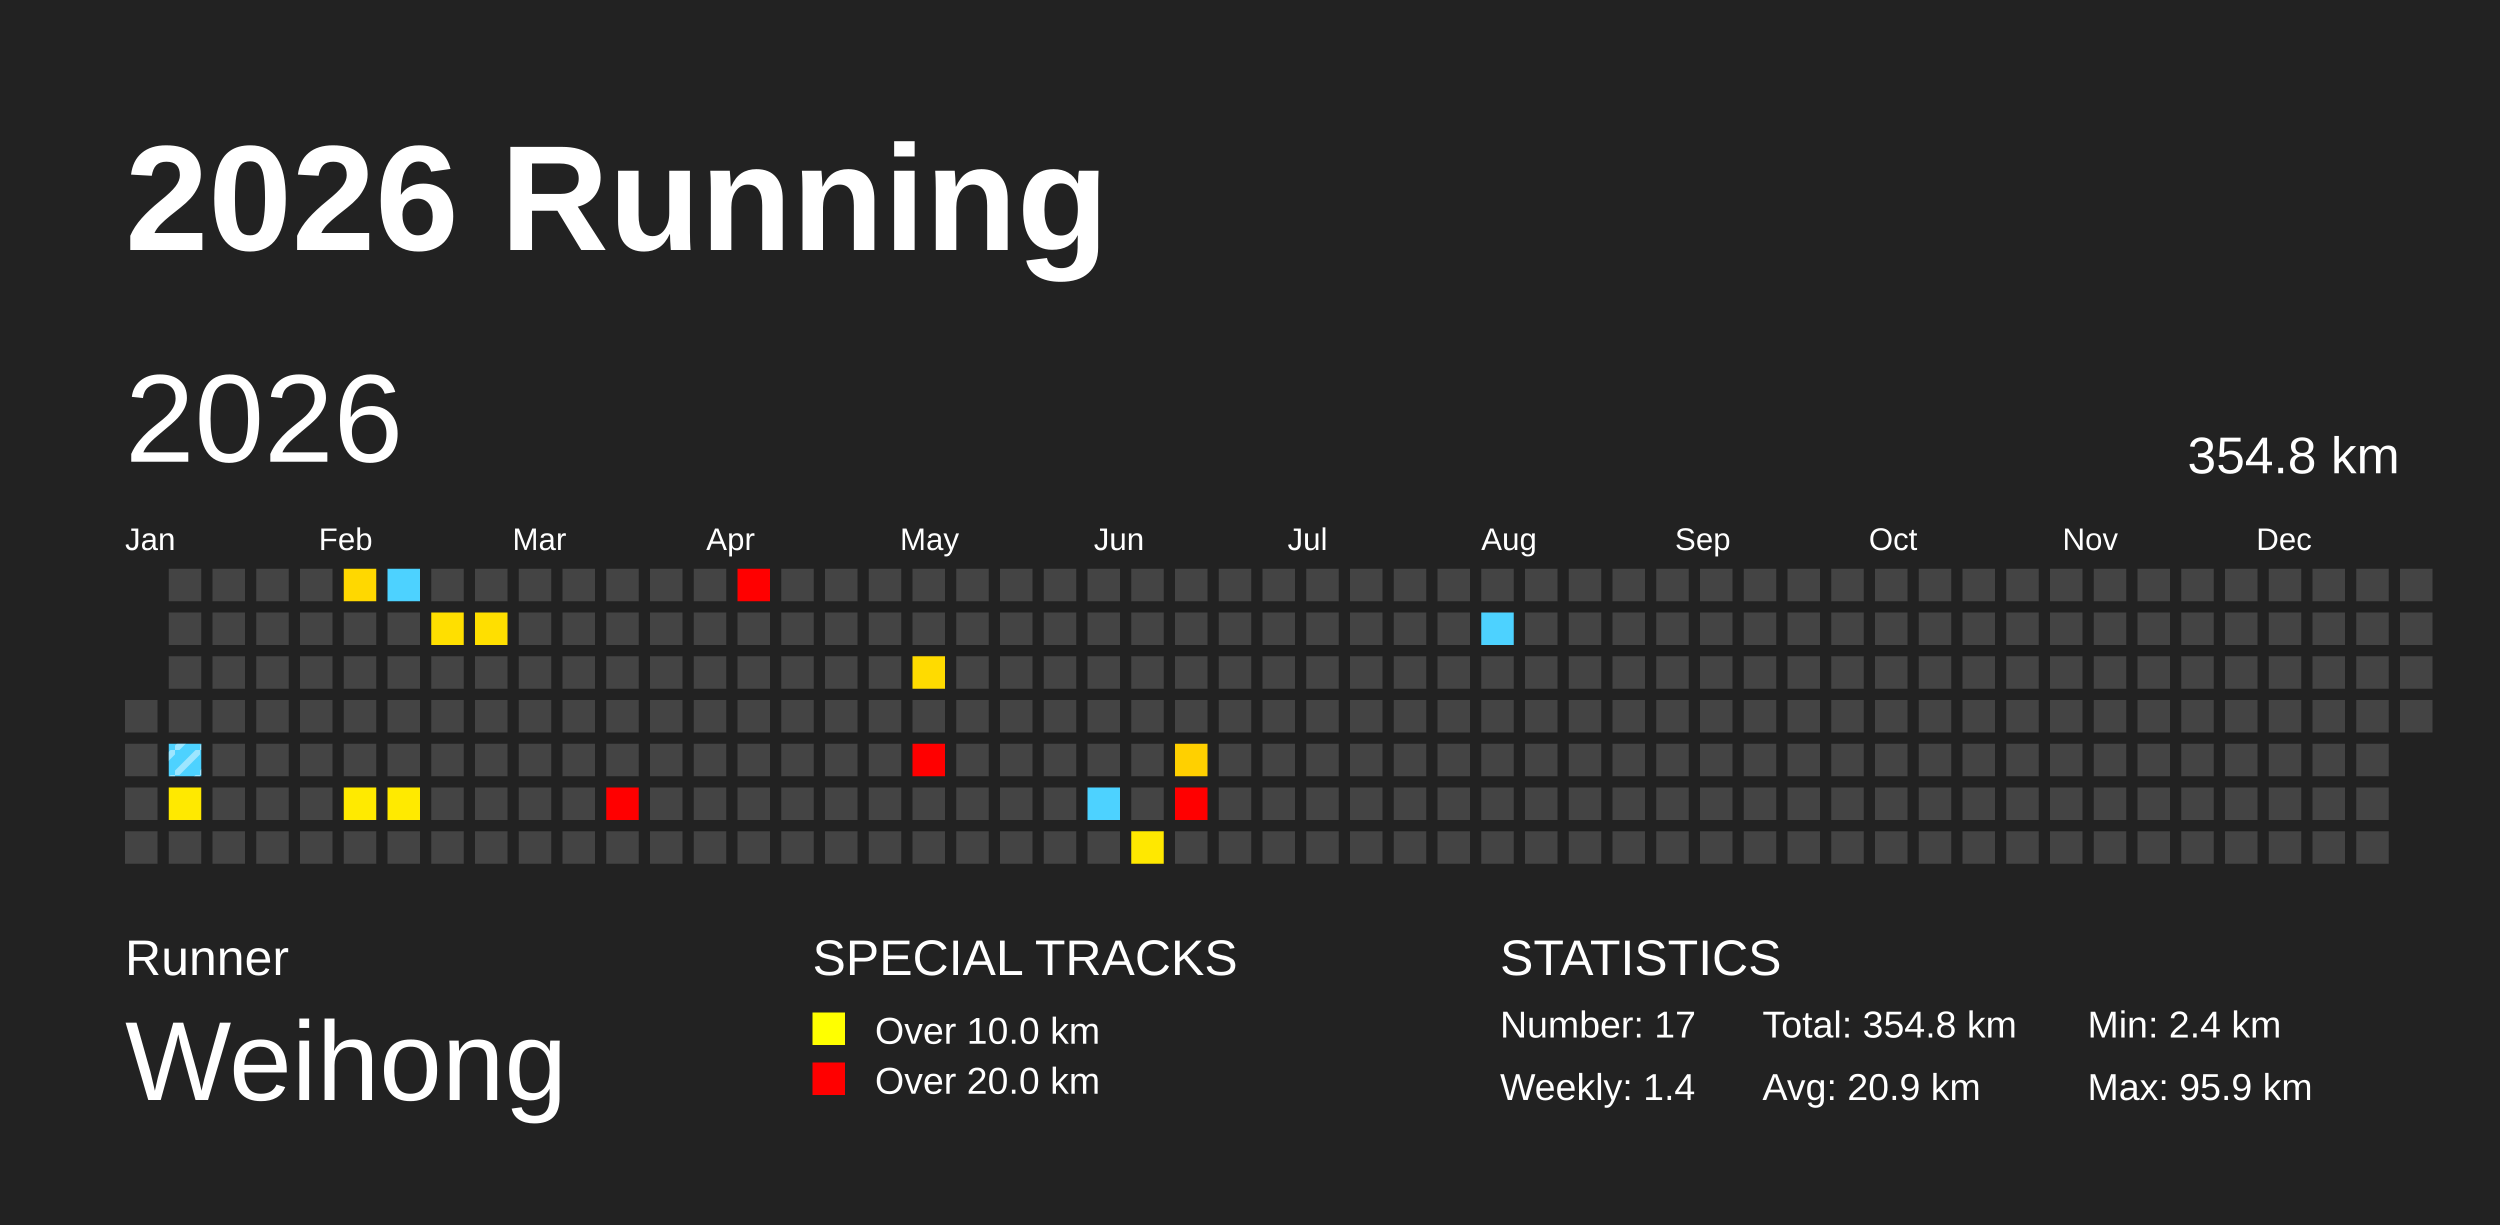
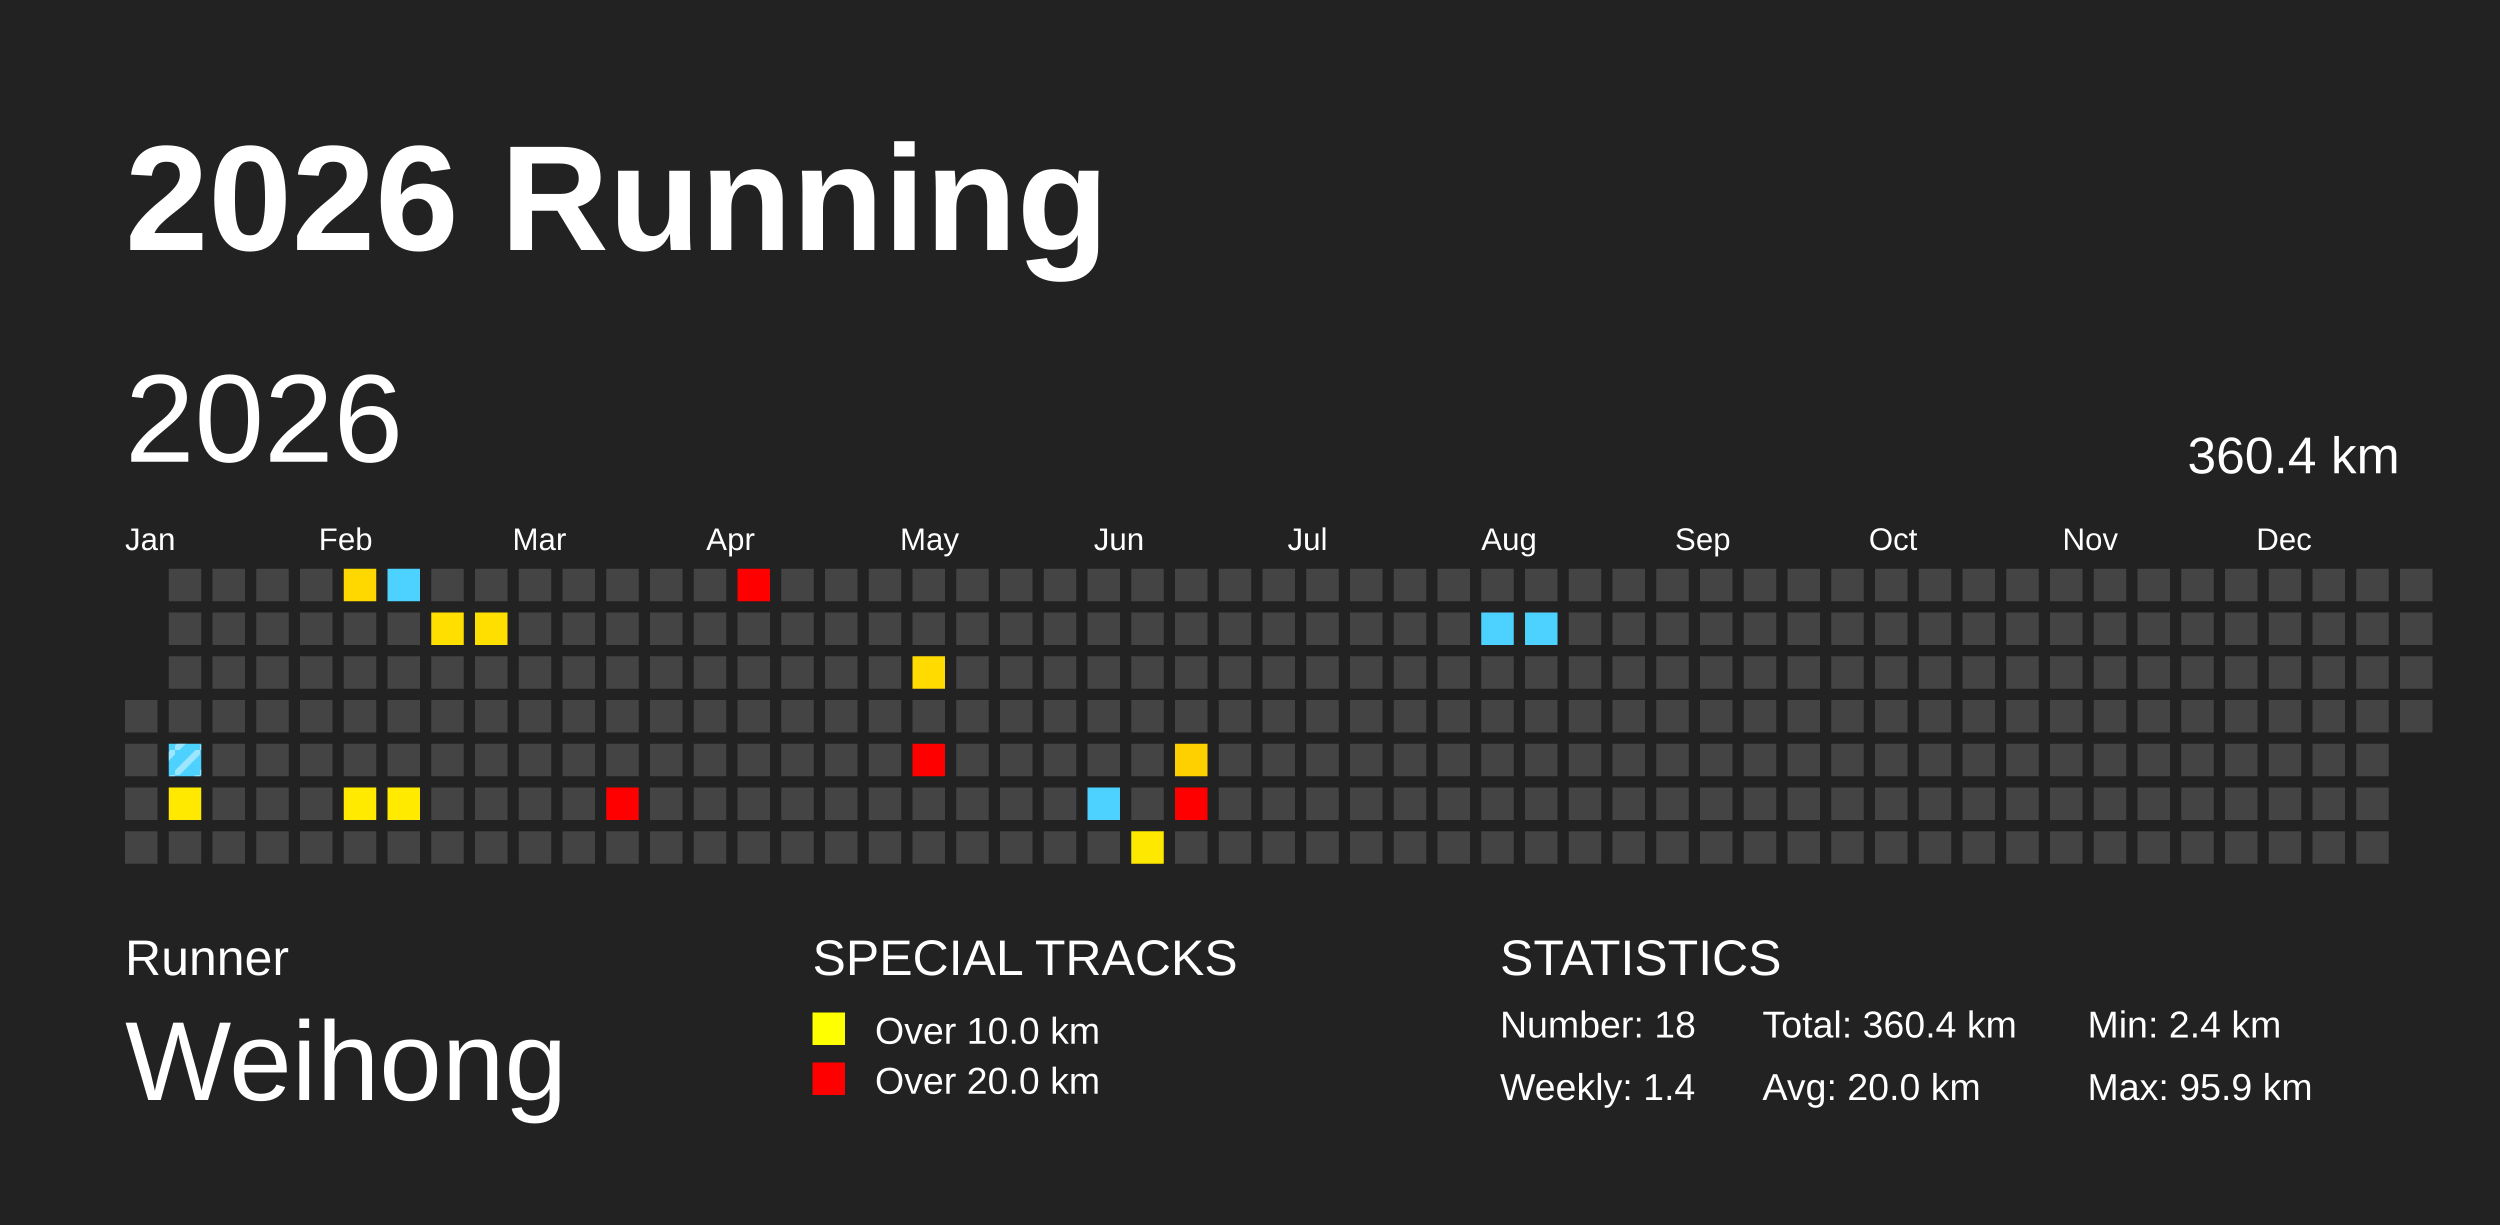
<svg xmlns="http://www.w3.org/2000/svg" baseProfile="full" height="98mm" version="1.1" viewBox="0,0,200,98" width="200mm">
  <defs>
    <pattern height="2" id="indoor-stripe" patternUnits="userSpaceOnUse" width="2">
      <line stroke="white" stroke-opacity="0.45" stroke-width="0.5" x1="0" x2="2" y1="2" y2="0" />
    </pattern>
  </defs>
  <rect fill="#222222" height="98" width="200" x="0" y="0" />
  <text fill="#FFFFFF" style="font-size:12px; font-family:Arial; font-weight:bold;" x="10" y="20">2026 Running</text>
  <text fill="#FFFFFF" style="font-size:4px; font-family:Arial" x="10" y="78">Runner</text>
  <text fill="#FFFFFF" style="font-size:9px; font-family:Arial" x="10" y="88">Weihong</text>
  <text fill="#FFFFFF" style="font-size:4px; font-family:Arial" x="65" y="78">SPECIAL TRACKS</text>
  <rect fill="yellow" height="2.6" width="2.6" x="65" y="81" />
  <text fill="#FFFFFF" style="font-size:3px; font-family:Arial" x="70" y="83.5">Over 10.0 km</text>
  <rect fill="red" height="2.6" width="2.6" x="65" y="85" />
  <text fill="#FFFFFF" style="font-size:3px; font-family:Arial" x="70" y="87.5">Over 20.0 km</text>
  <text fill="#FFFFFF" style="font-size:4px; font-family:Arial" x="120" y="78">STATISTICS</text>
-   <text fill="#FFFFFF" style="font-size:3px; font-family:Arial" x="120" y="83">Number: 17</text>
+   <text fill="#FFFFFF" style="font-size:3px; font-family:Arial" x="120" y="83">Number: 18</text>
  <text fill="#FFFFFF" style="font-size:3px; font-family:Arial" x="120" y="88">Weekly: 1.4</text>
-   <text fill="#FFFFFF" style="font-size:3px; font-family:Arial" x="141" y="83">Total: 354.8 km</text>
-   <text fill="#FFFFFF" style="font-size:3px; font-family:Arial" x="141" y="88">Avg: 20.9 km</text>
+   <text fill="#FFFFFF" style="font-size:3px; font-family:Arial" x="141" y="83">Total: 360.4 km</text>
+   <text fill="#FFFFFF" style="font-size:3px; font-family:Arial" x="141" y="88">Avg: 20.0 km</text>
  <text fill="#FFFFFF" style="font-size:3px; font-family:Arial" x="167" y="83">Min: 2.4 km</text>
  <text fill="#FFFFFF" style="font-size:3px; font-family:Arial" x="167" y="88">Max: 95.9 km</text>
  <text dominant-baseline="hanging" fill="#FFFFFF" style="font-size:10.0px; font-family:Arial;" x="10" y="30">2026</text>
-   <text dominant-baseline="hanging" fill="#FFFFFF" style="font-size:4.125px; font-family:Arial;" x="175" y="35">354.8 km</text>
+   <text dominant-baseline="hanging" fill="#FFFFFF" style="font-size:4.125px; font-family:Arial;" x="175" y="35">360.4 km</text>
  <text fill="#FFFFFF" style="font-size:2.5px; font-family:Arial" x="10.0" y="44">Jan</text>
  <text fill="#FFFFFF" style="font-size:2.5px; font-family:Arial" x="25.5" y="44">Feb</text>
  <text fill="#FFFFFF" style="font-size:2.5px; font-family:Arial" x="41.0" y="44">Mar</text>
  <text fill="#FFFFFF" style="font-size:2.5px; font-family:Arial" x="56.5" y="44">Apr</text>
  <text fill="#FFFFFF" style="font-size:2.5px; font-family:Arial" x="72.0" y="44">May</text>
  <text fill="#FFFFFF" style="font-size:2.5px; font-family:Arial" x="87.5" y="44">Jun</text>
  <text fill="#FFFFFF" style="font-size:2.5px; font-family:Arial" x="103.0" y="44">Jul</text>
  <text fill="#FFFFFF" style="font-size:2.5px; font-family:Arial" x="118.5" y="44">Aug</text>
  <text fill="#FFFFFF" style="font-size:2.5px; font-family:Arial" x="134.0" y="44">Sep</text>
  <text fill="#FFFFFF" style="font-size:2.5px; font-family:Arial" x="149.5" y="44">Oct</text>
  <text fill="#FFFFFF" style="font-size:2.5px; font-family:Arial" x="165.0" y="44">Nov</text>
  <text fill="#FFFFFF" style="font-size:2.5px; font-family:Arial" x="180.5" y="44">Dec</text>
  <rect fill="#444444" height="2.6" width="2.6" x="10.0" y="56.0" />
  <rect fill="#444444" height="2.6" width="2.6" x="10.0" y="59.5" />
  <rect fill="#444444" height="2.6" width="2.6" x="10.0" y="63.0" />
  <rect fill="#444444" height="2.6" width="2.6" x="10.0" y="66.5" />
  <rect fill="#444444" height="2.6" width="2.6" x="13.5" y="45.5" />
  <rect fill="#444444" height="2.6" width="2.6" x="13.5" y="49.0" />
  <rect fill="#444444" height="2.6" width="2.6" x="13.5" y="52.5" />
  <rect fill="#444444" height="2.6" width="2.6" x="13.5" y="56.0" />
  <rect fill="#4dd2ff" height="2.6" width="2.6" x="13.5" y="59.5" />
  <rect fill="url(#indoor-stripe)" height="2.6" style="pointer-events: none;" width="2.6" x="13.5" y="59.5" />
  <rect fill="#ffe900" height="2.6" width="2.6" x="13.5" y="63.0" />
  <rect fill="#444444" height="2.6" width="2.6" x="13.5" y="66.5" />
  <rect fill="#444444" height="2.6" width="2.6" x="17.0" y="45.5" />
  <rect fill="#444444" height="2.6" width="2.6" x="17.0" y="49.0" />
  <rect fill="#444444" height="2.6" width="2.6" x="17.0" y="52.5" />
  <rect fill="#444444" height="2.6" width="2.6" x="17.0" y="56.0" />
  <rect fill="#444444" height="2.6" width="2.6" x="17.0" y="59.5" />
  <rect fill="#444444" height="2.6" width="2.6" x="17.0" y="63.0" />
  <rect fill="#444444" height="2.6" width="2.6" x="17.0" y="66.5" />
  <rect fill="#444444" height="2.6" width="2.6" x="20.5" y="45.5" />
  <rect fill="#444444" height="2.6" width="2.6" x="20.5" y="49.0" />
  <rect fill="#444444" height="2.6" width="2.6" x="20.5" y="52.5" />
  <rect fill="#444444" height="2.6" width="2.6" x="20.5" y="56.0" />
  <rect fill="#444444" height="2.6" width="2.6" x="20.5" y="59.5" />
  <rect fill="#444444" height="2.6" width="2.6" x="20.5" y="63.0" />
  <rect fill="#444444" height="2.6" width="2.6" x="20.5" y="66.5" />
  <rect fill="#444444" height="2.6" width="2.6" x="24.0" y="45.5" />
  <rect fill="#444444" height="2.6" width="2.6" x="24.0" y="49.0" />
  <rect fill="#444444" height="2.6" width="2.6" x="24.0" y="52.5" />
  <rect fill="#444444" height="2.6" width="2.6" x="24.0" y="56.0" />
  <rect fill="#444444" height="2.6" width="2.6" x="24.0" y="59.5" />
  <rect fill="#444444" height="2.6" width="2.6" x="24.0" y="63.0" />
  <rect fill="#444444" height="2.6" width="2.6" x="24.0" y="66.5" />
  <rect fill="#ffd800" height="2.6" width="2.6" x="27.5" y="45.5" />
  <rect fill="#444444" height="2.6" width="2.6" x="27.5" y="49.0" />
  <rect fill="#444444" height="2.6" width="2.6" x="27.5" y="52.5" />
  <rect fill="#444444" height="2.6" width="2.6" x="27.5" y="56.0" />
  <rect fill="#444444" height="2.6" width="2.6" x="27.5" y="59.5" />
  <rect fill="#ffea00" height="2.6" width="2.6" x="27.5" y="63.0" />
  <rect fill="#444444" height="2.6" width="2.6" x="27.5" y="66.5" />
  <rect fill="#4dd2ff" height="2.6" width="2.6" x="31.0" y="45.5" />
  <rect fill="#444444" height="2.6" width="2.6" x="31.0" y="49.0" />
  <rect fill="#444444" height="2.6" width="2.6" x="31.0" y="52.5" />
  <rect fill="#444444" height="2.6" width="2.6" x="31.0" y="56.0" />
  <rect fill="#444444" height="2.6" width="2.6" x="31.0" y="59.5" />
  <rect fill="#ffea00" height="2.6" width="2.6" x="31.0" y="63.0" />
  <rect fill="#444444" height="2.6" width="2.6" x="31.0" y="66.5" />
  <rect fill="#444444" height="2.6" width="2.6" x="34.5" y="45.5" />
  <rect fill="#ffdf00" height="2.6" width="2.6" x="34.5" y="49.0" />
  <rect fill="#444444" height="2.6" width="2.6" x="34.5" y="52.5" />
  <rect fill="#444444" height="2.6" width="2.6" x="34.5" y="56.0" />
  <rect fill="#444444" height="2.6" width="2.6" x="34.5" y="59.5" />
  <rect fill="#444444" height="2.6" width="2.6" x="34.5" y="63.0" />
  <rect fill="#444444" height="2.6" width="2.6" x="34.5" y="66.5" />
  <rect fill="#444444" height="2.6" width="2.6" x="38.0" y="45.5" />
  <rect fill="#ffdf00" height="2.6" width="2.6" x="38.0" y="49.0" />
  <rect fill="#444444" height="2.6" width="2.6" x="38.0" y="52.5" />
  <rect fill="#444444" height="2.6" width="2.6" x="38.0" y="56.0" />
  <rect fill="#444444" height="2.6" width="2.6" x="38.0" y="59.5" />
  <rect fill="#444444" height="2.6" width="2.6" x="38.0" y="63.0" />
  <rect fill="#444444" height="2.6" width="2.6" x="38.0" y="66.5" />
  <rect fill="#444444" height="2.6" width="2.6" x="41.5" y="45.5" />
  <rect fill="#444444" height="2.6" width="2.6" x="41.5" y="49.0" />
  <rect fill="#444444" height="2.6" width="2.6" x="41.5" y="52.5" />
  <rect fill="#444444" height="2.6" width="2.6" x="41.5" y="56.0" />
  <rect fill="#444444" height="2.6" width="2.6" x="41.5" y="59.5" />
  <rect fill="#444444" height="2.6" width="2.6" x="41.5" y="63.0" />
  <rect fill="#444444" height="2.6" width="2.6" x="41.5" y="66.5" />
  <rect fill="#444444" height="2.6" width="2.6" x="45.0" y="45.5" />
  <rect fill="#444444" height="2.6" width="2.6" x="45.0" y="49.0" />
  <rect fill="#444444" height="2.6" width="2.6" x="45.0" y="52.5" />
  <rect fill="#444444" height="2.6" width="2.6" x="45.0" y="56.0" />
  <rect fill="#444444" height="2.6" width="2.6" x="45.0" y="59.5" />
  <rect fill="#444444" height="2.6" width="2.6" x="45.0" y="63.0" />
  <rect fill="#444444" height="2.6" width="2.6" x="45.0" y="66.5" />
  <rect fill="#444444" height="2.6" width="2.6" x="48.5" y="45.5" />
  <rect fill="#444444" height="2.6" width="2.6" x="48.5" y="49.0" />
  <rect fill="#444444" height="2.6" width="2.6" x="48.5" y="52.5" />
  <rect fill="#444444" height="2.6" width="2.6" x="48.5" y="56.0" />
  <rect fill="#444444" height="2.6" width="2.6" x="48.5" y="59.5" />
  <rect fill="red" height="2.6" width="2.6" x="48.5" y="63.0" />
  <rect fill="#444444" height="2.6" width="2.6" x="48.5" y="66.5" />
  <rect fill="#444444" height="2.6" width="2.6" x="52.0" y="45.5" />
  <rect fill="#444444" height="2.6" width="2.6" x="52.0" y="49.0" />
  <rect fill="#444444" height="2.6" width="2.6" x="52.0" y="52.5" />
  <rect fill="#444444" height="2.6" width="2.6" x="52.0" y="56.0" />
  <rect fill="#444444" height="2.6" width="2.6" x="52.0" y="59.5" />
  <rect fill="#444444" height="2.6" width="2.6" x="52.0" y="63.0" />
  <rect fill="#444444" height="2.6" width="2.6" x="52.0" y="66.5" />
  <rect fill="#444444" height="2.6" width="2.6" x="55.5" y="45.5" />
  <rect fill="#444444" height="2.6" width="2.6" x="55.5" y="49.0" />
  <rect fill="#444444" height="2.6" width="2.6" x="55.5" y="52.5" />
  <rect fill="#444444" height="2.6" width="2.6" x="55.5" y="56.0" />
  <rect fill="#444444" height="2.6" width="2.6" x="55.5" y="59.5" />
  <rect fill="#444444" height="2.6" width="2.6" x="55.5" y="63.0" />
  <rect fill="#444444" height="2.6" width="2.6" x="55.5" y="66.5" />
  <rect fill="red" height="2.6" width="2.6" x="59.0" y="45.5" />
  <rect fill="#444444" height="2.6" width="2.6" x="59.0" y="49.0" />
  <rect fill="#444444" height="2.6" width="2.6" x="59.0" y="52.5" />
  <rect fill="#444444" height="2.6" width="2.6" x="59.0" y="56.0" />
  <rect fill="#444444" height="2.6" width="2.6" x="59.0" y="59.5" />
  <rect fill="#444444" height="2.6" width="2.6" x="59.0" y="63.0" />
  <rect fill="#444444" height="2.6" width="2.6" x="59.0" y="66.5" />
  <rect fill="#444444" height="2.6" width="2.6" x="62.5" y="45.5" />
  <rect fill="#444444" height="2.6" width="2.6" x="62.5" y="49.0" />
  <rect fill="#444444" height="2.6" width="2.6" x="62.5" y="52.5" />
  <rect fill="#444444" height="2.6" width="2.6" x="62.5" y="56.0" />
  <rect fill="#444444" height="2.6" width="2.6" x="62.5" y="59.5" />
  <rect fill="#444444" height="2.6" width="2.6" x="62.5" y="63.0" />
  <rect fill="#444444" height="2.6" width="2.6" x="62.5" y="66.5" />
  <rect fill="#444444" height="2.6" width="2.6" x="66.0" y="45.5" />
  <rect fill="#444444" height="2.6" width="2.6" x="66.0" y="49.0" />
  <rect fill="#444444" height="2.6" width="2.6" x="66.0" y="52.5" />
  <rect fill="#444444" height="2.6" width="2.6" x="66.0" y="56.0" />
  <rect fill="#444444" height="2.6" width="2.6" x="66.0" y="59.5" />
  <rect fill="#444444" height="2.6" width="2.6" x="66.0" y="63.0" />
  <rect fill="#444444" height="2.6" width="2.6" x="66.0" y="66.5" />
  <rect fill="#444444" height="2.6" width="2.6" x="69.5" y="45.5" />
  <rect fill="#444444" height="2.6" width="2.6" x="69.5" y="49.0" />
  <rect fill="#444444" height="2.6" width="2.6" x="69.5" y="52.5" />
  <rect fill="#444444" height="2.6" width="2.6" x="69.5" y="56.0" />
  <rect fill="#444444" height="2.6" width="2.6" x="69.5" y="59.5" />
  <rect fill="#444444" height="2.6" width="2.6" x="69.5" y="63.0" />
  <rect fill="#444444" height="2.6" width="2.6" x="69.5" y="66.5" />
  <rect fill="#444444" height="2.6" width="2.6" x="73.0" y="45.5" />
  <rect fill="#444444" height="2.6" width="2.6" x="73.0" y="49.0" />
  <rect fill="#ffdb00" height="2.6" width="2.6" x="73.0" y="52.5" />
  <rect fill="#444444" height="2.6" width="2.6" x="73.0" y="56.0" />
  <rect fill="red" height="2.6" width="2.6" x="73.0" y="59.5" />
  <rect fill="#444444" height="2.6" width="2.6" x="73.0" y="63.0" />
  <rect fill="#444444" height="2.6" width="2.6" x="73.0" y="66.5" />
  <rect fill="#444444" height="2.6" width="2.6" x="76.5" y="45.5" />
  <rect fill="#444444" height="2.6" width="2.6" x="76.5" y="49.0" />
  <rect fill="#444444" height="2.6" width="2.6" x="76.5" y="52.5" />
  <rect fill="#444444" height="2.6" width="2.6" x="76.5" y="56.0" />
  <rect fill="#444444" height="2.6" width="2.6" x="76.5" y="59.5" />
  <rect fill="#444444" height="2.6" width="2.6" x="76.5" y="63.0" />
  <rect fill="#444444" height="2.6" width="2.6" x="76.5" y="66.5" />
  <rect fill="#444444" height="2.6" width="2.6" x="80.0" y="45.5" />
  <rect fill="#444444" height="2.6" width="2.6" x="80.0" y="49.0" />
  <rect fill="#444444" height="2.6" width="2.6" x="80.0" y="52.5" />
  <rect fill="#444444" height="2.6" width="2.6" x="80.0" y="56.0" />
  <rect fill="#444444" height="2.6" width="2.6" x="80.0" y="59.5" />
  <rect fill="#444444" height="2.6" width="2.6" x="80.0" y="63.0" />
  <rect fill="#444444" height="2.6" width="2.6" x="80.0" y="66.5" />
  <rect fill="#444444" height="2.6" width="2.6" x="83.5" y="45.5" />
  <rect fill="#444444" height="2.6" width="2.6" x="83.5" y="49.0" />
  <rect fill="#444444" height="2.6" width="2.6" x="83.5" y="52.5" />
  <rect fill="#444444" height="2.6" width="2.6" x="83.5" y="56.0" />
  <rect fill="#444444" height="2.6" width="2.6" x="83.5" y="59.5" />
  <rect fill="#444444" height="2.6" width="2.6" x="83.5" y="63.0" />
  <rect fill="#444444" height="2.6" width="2.6" x="83.5" y="66.5" />
  <rect fill="#444444" height="2.6" width="2.6" x="87.0" y="45.5" />
  <rect fill="#444444" height="2.6" width="2.6" x="87.0" y="49.0" />
  <rect fill="#444444" height="2.6" width="2.6" x="87.0" y="52.5" />
  <rect fill="#444444" height="2.6" width="2.6" x="87.0" y="56.0" />
  <rect fill="#444444" height="2.6" width="2.6" x="87.0" y="59.5" />
  <rect fill="#4dd2ff" height="2.6" width="2.6" x="87.0" y="63.0" />
  <rect fill="#444444" height="2.6" width="2.6" x="87.0" y="66.5" />
  <rect fill="#444444" height="2.6" width="2.6" x="90.5" y="45.5" />
  <rect fill="#444444" height="2.6" width="2.6" x="90.5" y="49.0" />
  <rect fill="#444444" height="2.6" width="2.6" x="90.5" y="52.5" />
  <rect fill="#444444" height="2.6" width="2.6" x="90.5" y="56.0" />
  <rect fill="#444444" height="2.6" width="2.6" x="90.5" y="59.5" />
  <rect fill="#444444" height="2.6" width="2.6" x="90.5" y="63.0" />
  <rect fill="#ffe800" height="2.6" width="2.6" x="90.5" y="66.5" />
  <rect fill="#444444" height="2.6" width="2.6" x="94.0" y="45.5" />
  <rect fill="#444444" height="2.6" width="2.6" x="94.0" y="49.0" />
  <rect fill="#444444" height="2.6" width="2.6" x="94.0" y="52.5" />
  <rect fill="#444444" height="2.6" width="2.6" x="94.0" y="56.0" />
  <rect fill="#ffd000" height="2.6" width="2.6" x="94.0" y="59.5" />
  <rect fill="red" height="2.6" width="2.6" x="94.0" y="63.0" />
  <rect fill="#444444" height="2.6" width="2.6" x="94.0" y="66.5" />
  <rect fill="#444444" height="2.6" width="2.6" x="97.5" y="45.5" />
  <rect fill="#444444" height="2.6" width="2.6" x="97.5" y="49.0" />
  <rect fill="#444444" height="2.6" width="2.6" x="97.5" y="52.5" />
  <rect fill="#444444" height="2.6" width="2.6" x="97.5" y="56.0" />
  <rect fill="#444444" height="2.6" width="2.6" x="97.5" y="59.5" />
  <rect fill="#444444" height="2.6" width="2.6" x="97.5" y="63.0" />
  <rect fill="#444444" height="2.6" width="2.6" x="97.5" y="66.5" />
  <rect fill="#444444" height="2.6" width="2.6" x="101.0" y="45.5" />
  <rect fill="#444444" height="2.6" width="2.6" x="101.0" y="49.0" />
  <rect fill="#444444" height="2.6" width="2.6" x="101.0" y="52.5" />
  <rect fill="#444444" height="2.6" width="2.6" x="101.0" y="56.0" />
  <rect fill="#444444" height="2.6" width="2.6" x="101.0" y="59.5" />
  <rect fill="#444444" height="2.6" width="2.6" x="101.0" y="63.0" />
  <rect fill="#444444" height="2.6" width="2.6" x="101.0" y="66.5" />
  <rect fill="#444444" height="2.6" width="2.6" x="104.5" y="45.5" />
  <rect fill="#444444" height="2.6" width="2.6" x="104.5" y="49.0" />
  <rect fill="#444444" height="2.6" width="2.6" x="104.5" y="52.5" />
  <rect fill="#444444" height="2.6" width="2.6" x="104.5" y="56.0" />
  <rect fill="#444444" height="2.6" width="2.6" x="104.5" y="59.5" />
  <rect fill="#444444" height="2.6" width="2.6" x="104.5" y="63.0" />
  <rect fill="#444444" height="2.6" width="2.6" x="104.5" y="66.5" />
  <rect fill="#444444" height="2.6" width="2.6" x="108.0" y="45.5" />
  <rect fill="#444444" height="2.6" width="2.6" x="108.0" y="49.0" />
  <rect fill="#444444" height="2.6" width="2.6" x="108.0" y="52.5" />
  <rect fill="#444444" height="2.6" width="2.6" x="108.0" y="56.0" />
  <rect fill="#444444" height="2.6" width="2.6" x="108.0" y="59.5" />
  <rect fill="#444444" height="2.6" width="2.6" x="108.0" y="63.0" />
  <rect fill="#444444" height="2.6" width="2.6" x="108.0" y="66.5" />
  <rect fill="#444444" height="2.6" width="2.6" x="111.5" y="45.5" />
  <rect fill="#444444" height="2.6" width="2.6" x="111.5" y="49.0" />
  <rect fill="#444444" height="2.6" width="2.6" x="111.5" y="52.5" />
  <rect fill="#444444" height="2.6" width="2.6" x="111.5" y="56.0" />
  <rect fill="#444444" height="2.6" width="2.6" x="111.5" y="59.5" />
  <rect fill="#444444" height="2.6" width="2.6" x="111.5" y="63.0" />
  <rect fill="#444444" height="2.6" width="2.6" x="111.5" y="66.5" />
  <rect fill="#444444" height="2.6" width="2.6" x="115.0" y="45.5" />
  <rect fill="#444444" height="2.6" width="2.6" x="115.0" y="49.0" />
  <rect fill="#444444" height="2.6" width="2.6" x="115.0" y="52.5" />
  <rect fill="#444444" height="2.6" width="2.6" x="115.0" y="56.0" />
  <rect fill="#444444" height="2.6" width="2.6" x="115.0" y="59.5" />
  <rect fill="#444444" height="2.6" width="2.6" x="115.0" y="63.0" />
  <rect fill="#444444" height="2.6" width="2.6" x="115.0" y="66.5" />
  <rect fill="#444444" height="2.6" width="2.6" x="118.5" y="45.5" />
  <rect fill="#4dd2ff" height="2.6" width="2.6" x="118.5" y="49.0" />
  <rect fill="#444444" height="2.6" width="2.6" x="118.5" y="52.5" />
  <rect fill="#444444" height="2.6" width="2.6" x="118.5" y="56.0" />
  <rect fill="#444444" height="2.6" width="2.6" x="118.5" y="59.5" />
  <rect fill="#444444" height="2.6" width="2.6" x="118.5" y="63.0" />
  <rect fill="#444444" height="2.6" width="2.6" x="118.5" y="66.5" />
  <rect fill="#444444" height="2.6" width="2.6" x="122.0" y="45.5" />
-   <rect fill="#444444" height="2.6" width="2.6" x="122.0" y="49.0" />
+   <rect fill="#4dd2ff" height="2.6" width="2.6" x="122.0" y="49.0" />
  <rect fill="#444444" height="2.6" width="2.6" x="122.0" y="52.5" />
  <rect fill="#444444" height="2.6" width="2.6" x="122.0" y="56.0" />
  <rect fill="#444444" height="2.6" width="2.6" x="122.0" y="59.5" />
  <rect fill="#444444" height="2.6" width="2.6" x="122.0" y="63.0" />
  <rect fill="#444444" height="2.6" width="2.6" x="122.0" y="66.5" />
  <rect fill="#444444" height="2.6" width="2.6" x="125.5" y="45.5" />
  <rect fill="#444444" height="2.6" width="2.6" x="125.5" y="49.0" />
  <rect fill="#444444" height="2.6" width="2.6" x="125.5" y="52.5" />
  <rect fill="#444444" height="2.6" width="2.6" x="125.5" y="56.0" />
  <rect fill="#444444" height="2.6" width="2.6" x="125.5" y="59.5" />
  <rect fill="#444444" height="2.6" width="2.6" x="125.5" y="63.0" />
  <rect fill="#444444" height="2.6" width="2.6" x="125.5" y="66.5" />
  <rect fill="#444444" height="2.6" width="2.6" x="129.0" y="45.5" />
  <rect fill="#444444" height="2.6" width="2.6" x="129.0" y="49.0" />
  <rect fill="#444444" height="2.6" width="2.6" x="129.0" y="52.5" />
  <rect fill="#444444" height="2.6" width="2.6" x="129.0" y="56.0" />
  <rect fill="#444444" height="2.6" width="2.6" x="129.0" y="59.5" />
  <rect fill="#444444" height="2.6" width="2.6" x="129.0" y="63.0" />
  <rect fill="#444444" height="2.6" width="2.6" x="129.0" y="66.5" />
  <rect fill="#444444" height="2.6" width="2.6" x="132.5" y="45.5" />
  <rect fill="#444444" height="2.6" width="2.6" x="132.5" y="49.0" />
  <rect fill="#444444" height="2.6" width="2.6" x="132.5" y="52.5" />
  <rect fill="#444444" height="2.6" width="2.6" x="132.5" y="56.0" />
  <rect fill="#444444" height="2.6" width="2.6" x="132.5" y="59.5" />
  <rect fill="#444444" height="2.6" width="2.6" x="132.5" y="63.0" />
  <rect fill="#444444" height="2.6" width="2.6" x="132.5" y="66.5" />
  <rect fill="#444444" height="2.6" width="2.6" x="136.0" y="45.5" />
  <rect fill="#444444" height="2.6" width="2.6" x="136.0" y="49.0" />
  <rect fill="#444444" height="2.6" width="2.6" x="136.0" y="52.5" />
  <rect fill="#444444" height="2.6" width="2.6" x="136.0" y="56.0" />
  <rect fill="#444444" height="2.6" width="2.6" x="136.0" y="59.5" />
  <rect fill="#444444" height="2.6" width="2.6" x="136.0" y="63.0" />
  <rect fill="#444444" height="2.6" width="2.6" x="136.0" y="66.5" />
  <rect fill="#444444" height="2.6" width="2.6" x="139.5" y="45.5" />
  <rect fill="#444444" height="2.6" width="2.6" x="139.5" y="49.0" />
  <rect fill="#444444" height="2.6" width="2.6" x="139.5" y="52.5" />
  <rect fill="#444444" height="2.6" width="2.6" x="139.5" y="56.0" />
  <rect fill="#444444" height="2.6" width="2.6" x="139.5" y="59.5" />
  <rect fill="#444444" height="2.6" width="2.6" x="139.5" y="63.0" />
  <rect fill="#444444" height="2.6" width="2.6" x="139.5" y="66.5" />
  <rect fill="#444444" height="2.6" width="2.6" x="143.0" y="45.5" />
  <rect fill="#444444" height="2.6" width="2.6" x="143.0" y="49.0" />
  <rect fill="#444444" height="2.6" width="2.6" x="143.0" y="52.5" />
  <rect fill="#444444" height="2.6" width="2.6" x="143.0" y="56.0" />
  <rect fill="#444444" height="2.6" width="2.6" x="143.0" y="59.5" />
  <rect fill="#444444" height="2.6" width="2.6" x="143.0" y="63.0" />
  <rect fill="#444444" height="2.6" width="2.6" x="143.0" y="66.5" />
  <rect fill="#444444" height="2.6" width="2.6" x="146.5" y="45.5" />
  <rect fill="#444444" height="2.6" width="2.6" x="146.5" y="49.0" />
  <rect fill="#444444" height="2.6" width="2.6" x="146.5" y="52.5" />
  <rect fill="#444444" height="2.6" width="2.6" x="146.5" y="56.0" />
  <rect fill="#444444" height="2.6" width="2.6" x="146.5" y="59.5" />
  <rect fill="#444444" height="2.6" width="2.6" x="146.5" y="63.0" />
  <rect fill="#444444" height="2.6" width="2.6" x="146.5" y="66.5" />
  <rect fill="#444444" height="2.6" width="2.6" x="150.0" y="45.5" />
  <rect fill="#444444" height="2.6" width="2.6" x="150.0" y="49.0" />
  <rect fill="#444444" height="2.6" width="2.6" x="150.0" y="52.5" />
  <rect fill="#444444" height="2.6" width="2.6" x="150.0" y="56.0" />
  <rect fill="#444444" height="2.6" width="2.6" x="150.0" y="59.5" />
  <rect fill="#444444" height="2.6" width="2.6" x="150.0" y="63.0" />
  <rect fill="#444444" height="2.6" width="2.6" x="150.0" y="66.5" />
  <rect fill="#444444" height="2.6" width="2.6" x="153.5" y="45.5" />
  <rect fill="#444444" height="2.6" width="2.6" x="153.5" y="49.0" />
  <rect fill="#444444" height="2.6" width="2.6" x="153.5" y="52.5" />
  <rect fill="#444444" height="2.6" width="2.6" x="153.5" y="56.0" />
  <rect fill="#444444" height="2.6" width="2.6" x="153.5" y="59.5" />
  <rect fill="#444444" height="2.6" width="2.6" x="153.5" y="63.0" />
  <rect fill="#444444" height="2.6" width="2.6" x="153.5" y="66.5" />
  <rect fill="#444444" height="2.6" width="2.6" x="157.0" y="45.5" />
  <rect fill="#444444" height="2.6" width="2.6" x="157.0" y="49.0" />
  <rect fill="#444444" height="2.6" width="2.6" x="157.0" y="52.5" />
  <rect fill="#444444" height="2.6" width="2.6" x="157.0" y="56.0" />
  <rect fill="#444444" height="2.6" width="2.6" x="157.0" y="59.5" />
  <rect fill="#444444" height="2.6" width="2.6" x="157.0" y="63.0" />
  <rect fill="#444444" height="2.6" width="2.6" x="157.0" y="66.5" />
  <rect fill="#444444" height="2.6" width="2.6" x="160.5" y="45.5" />
  <rect fill="#444444" height="2.6" width="2.6" x="160.5" y="49.0" />
  <rect fill="#444444" height="2.6" width="2.6" x="160.5" y="52.5" />
  <rect fill="#444444" height="2.6" width="2.6" x="160.5" y="56.0" />
  <rect fill="#444444" height="2.6" width="2.6" x="160.5" y="59.5" />
  <rect fill="#444444" height="2.6" width="2.6" x="160.5" y="63.0" />
  <rect fill="#444444" height="2.6" width="2.6" x="160.5" y="66.5" />
  <rect fill="#444444" height="2.6" width="2.6" x="164.0" y="45.5" />
  <rect fill="#444444" height="2.6" width="2.6" x="164.0" y="49.0" />
  <rect fill="#444444" height="2.6" width="2.6" x="164.0" y="52.5" />
  <rect fill="#444444" height="2.6" width="2.6" x="164.0" y="56.0" />
  <rect fill="#444444" height="2.6" width="2.6" x="164.0" y="59.5" />
  <rect fill="#444444" height="2.6" width="2.6" x="164.0" y="63.0" />
  <rect fill="#444444" height="2.6" width="2.6" x="164.0" y="66.5" />
  <rect fill="#444444" height="2.6" width="2.6" x="167.5" y="45.5" />
  <rect fill="#444444" height="2.6" width="2.6" x="167.5" y="49.0" />
  <rect fill="#444444" height="2.6" width="2.6" x="167.5" y="52.5" />
  <rect fill="#444444" height="2.6" width="2.6" x="167.5" y="56.0" />
  <rect fill="#444444" height="2.6" width="2.6" x="167.5" y="59.5" />
  <rect fill="#444444" height="2.6" width="2.6" x="167.5" y="63.0" />
  <rect fill="#444444" height="2.6" width="2.6" x="167.5" y="66.5" />
  <rect fill="#444444" height="2.6" width="2.6" x="171.0" y="45.5" />
  <rect fill="#444444" height="2.6" width="2.6" x="171.0" y="49.0" />
  <rect fill="#444444" height="2.6" width="2.6" x="171.0" y="52.5" />
  <rect fill="#444444" height="2.6" width="2.6" x="171.0" y="56.0" />
  <rect fill="#444444" height="2.6" width="2.6" x="171.0" y="59.5" />
  <rect fill="#444444" height="2.6" width="2.6" x="171.0" y="63.0" />
  <rect fill="#444444" height="2.6" width="2.6" x="171.0" y="66.5" />
  <rect fill="#444444" height="2.6" width="2.6" x="174.5" y="45.5" />
  <rect fill="#444444" height="2.6" width="2.6" x="174.5" y="49.0" />
  <rect fill="#444444" height="2.6" width="2.6" x="174.5" y="52.5" />
  <rect fill="#444444" height="2.6" width="2.6" x="174.5" y="56.0" />
  <rect fill="#444444" height="2.6" width="2.6" x="174.5" y="59.5" />
  <rect fill="#444444" height="2.6" width="2.6" x="174.5" y="63.0" />
  <rect fill="#444444" height="2.6" width="2.6" x="174.5" y="66.5" />
  <rect fill="#444444" height="2.6" width="2.6" x="178.0" y="45.5" />
  <rect fill="#444444" height="2.6" width="2.6" x="178.0" y="49.0" />
  <rect fill="#444444" height="2.6" width="2.6" x="178.0" y="52.5" />
  <rect fill="#444444" height="2.6" width="2.6" x="178.0" y="56.0" />
  <rect fill="#444444" height="2.6" width="2.6" x="178.0" y="59.5" />
  <rect fill="#444444" height="2.6" width="2.6" x="178.0" y="63.0" />
  <rect fill="#444444" height="2.6" width="2.6" x="178.0" y="66.5" />
  <rect fill="#444444" height="2.6" width="2.6" x="181.5" y="45.5" />
  <rect fill="#444444" height="2.6" width="2.6" x="181.5" y="49.0" />
  <rect fill="#444444" height="2.6" width="2.6" x="181.5" y="52.5" />
  <rect fill="#444444" height="2.6" width="2.6" x="181.5" y="56.0" />
  <rect fill="#444444" height="2.6" width="2.6" x="181.5" y="59.5" />
  <rect fill="#444444" height="2.6" width="2.6" x="181.5" y="63.0" />
  <rect fill="#444444" height="2.6" width="2.6" x="181.5" y="66.5" />
  <rect fill="#444444" height="2.6" width="2.6" x="185.0" y="45.5" />
  <rect fill="#444444" height="2.6" width="2.6" x="185.0" y="49.0" />
  <rect fill="#444444" height="2.6" width="2.6" x="185.0" y="52.5" />
  <rect fill="#444444" height="2.6" width="2.6" x="185.0" y="56.0" />
  <rect fill="#444444" height="2.6" width="2.6" x="185.0" y="59.5" />
  <rect fill="#444444" height="2.6" width="2.6" x="185.0" y="63.0" />
  <rect fill="#444444" height="2.6" width="2.6" x="185.0" y="66.5" />
  <rect fill="#444444" height="2.6" width="2.6" x="188.5" y="45.5" />
  <rect fill="#444444" height="2.6" width="2.6" x="188.5" y="49.0" />
  <rect fill="#444444" height="2.6" width="2.6" x="188.5" y="52.5" />
  <rect fill="#444444" height="2.6" width="2.6" x="188.5" y="56.0" />
  <rect fill="#444444" height="2.6" width="2.6" x="188.5" y="59.5" />
  <rect fill="#444444" height="2.6" width="2.6" x="188.5" y="63.0" />
  <rect fill="#444444" height="2.6" width="2.6" x="188.5" y="66.5" />
  <rect fill="#444444" height="2.6" width="2.6" x="192.0" y="45.5" />
  <rect fill="#444444" height="2.6" width="2.6" x="192.0" y="49.0" />
  <rect fill="#444444" height="2.6" width="2.6" x="192.0" y="52.5" />
  <rect fill="#444444" height="2.6" width="2.6" x="192.0" y="56.0" />
</svg>
